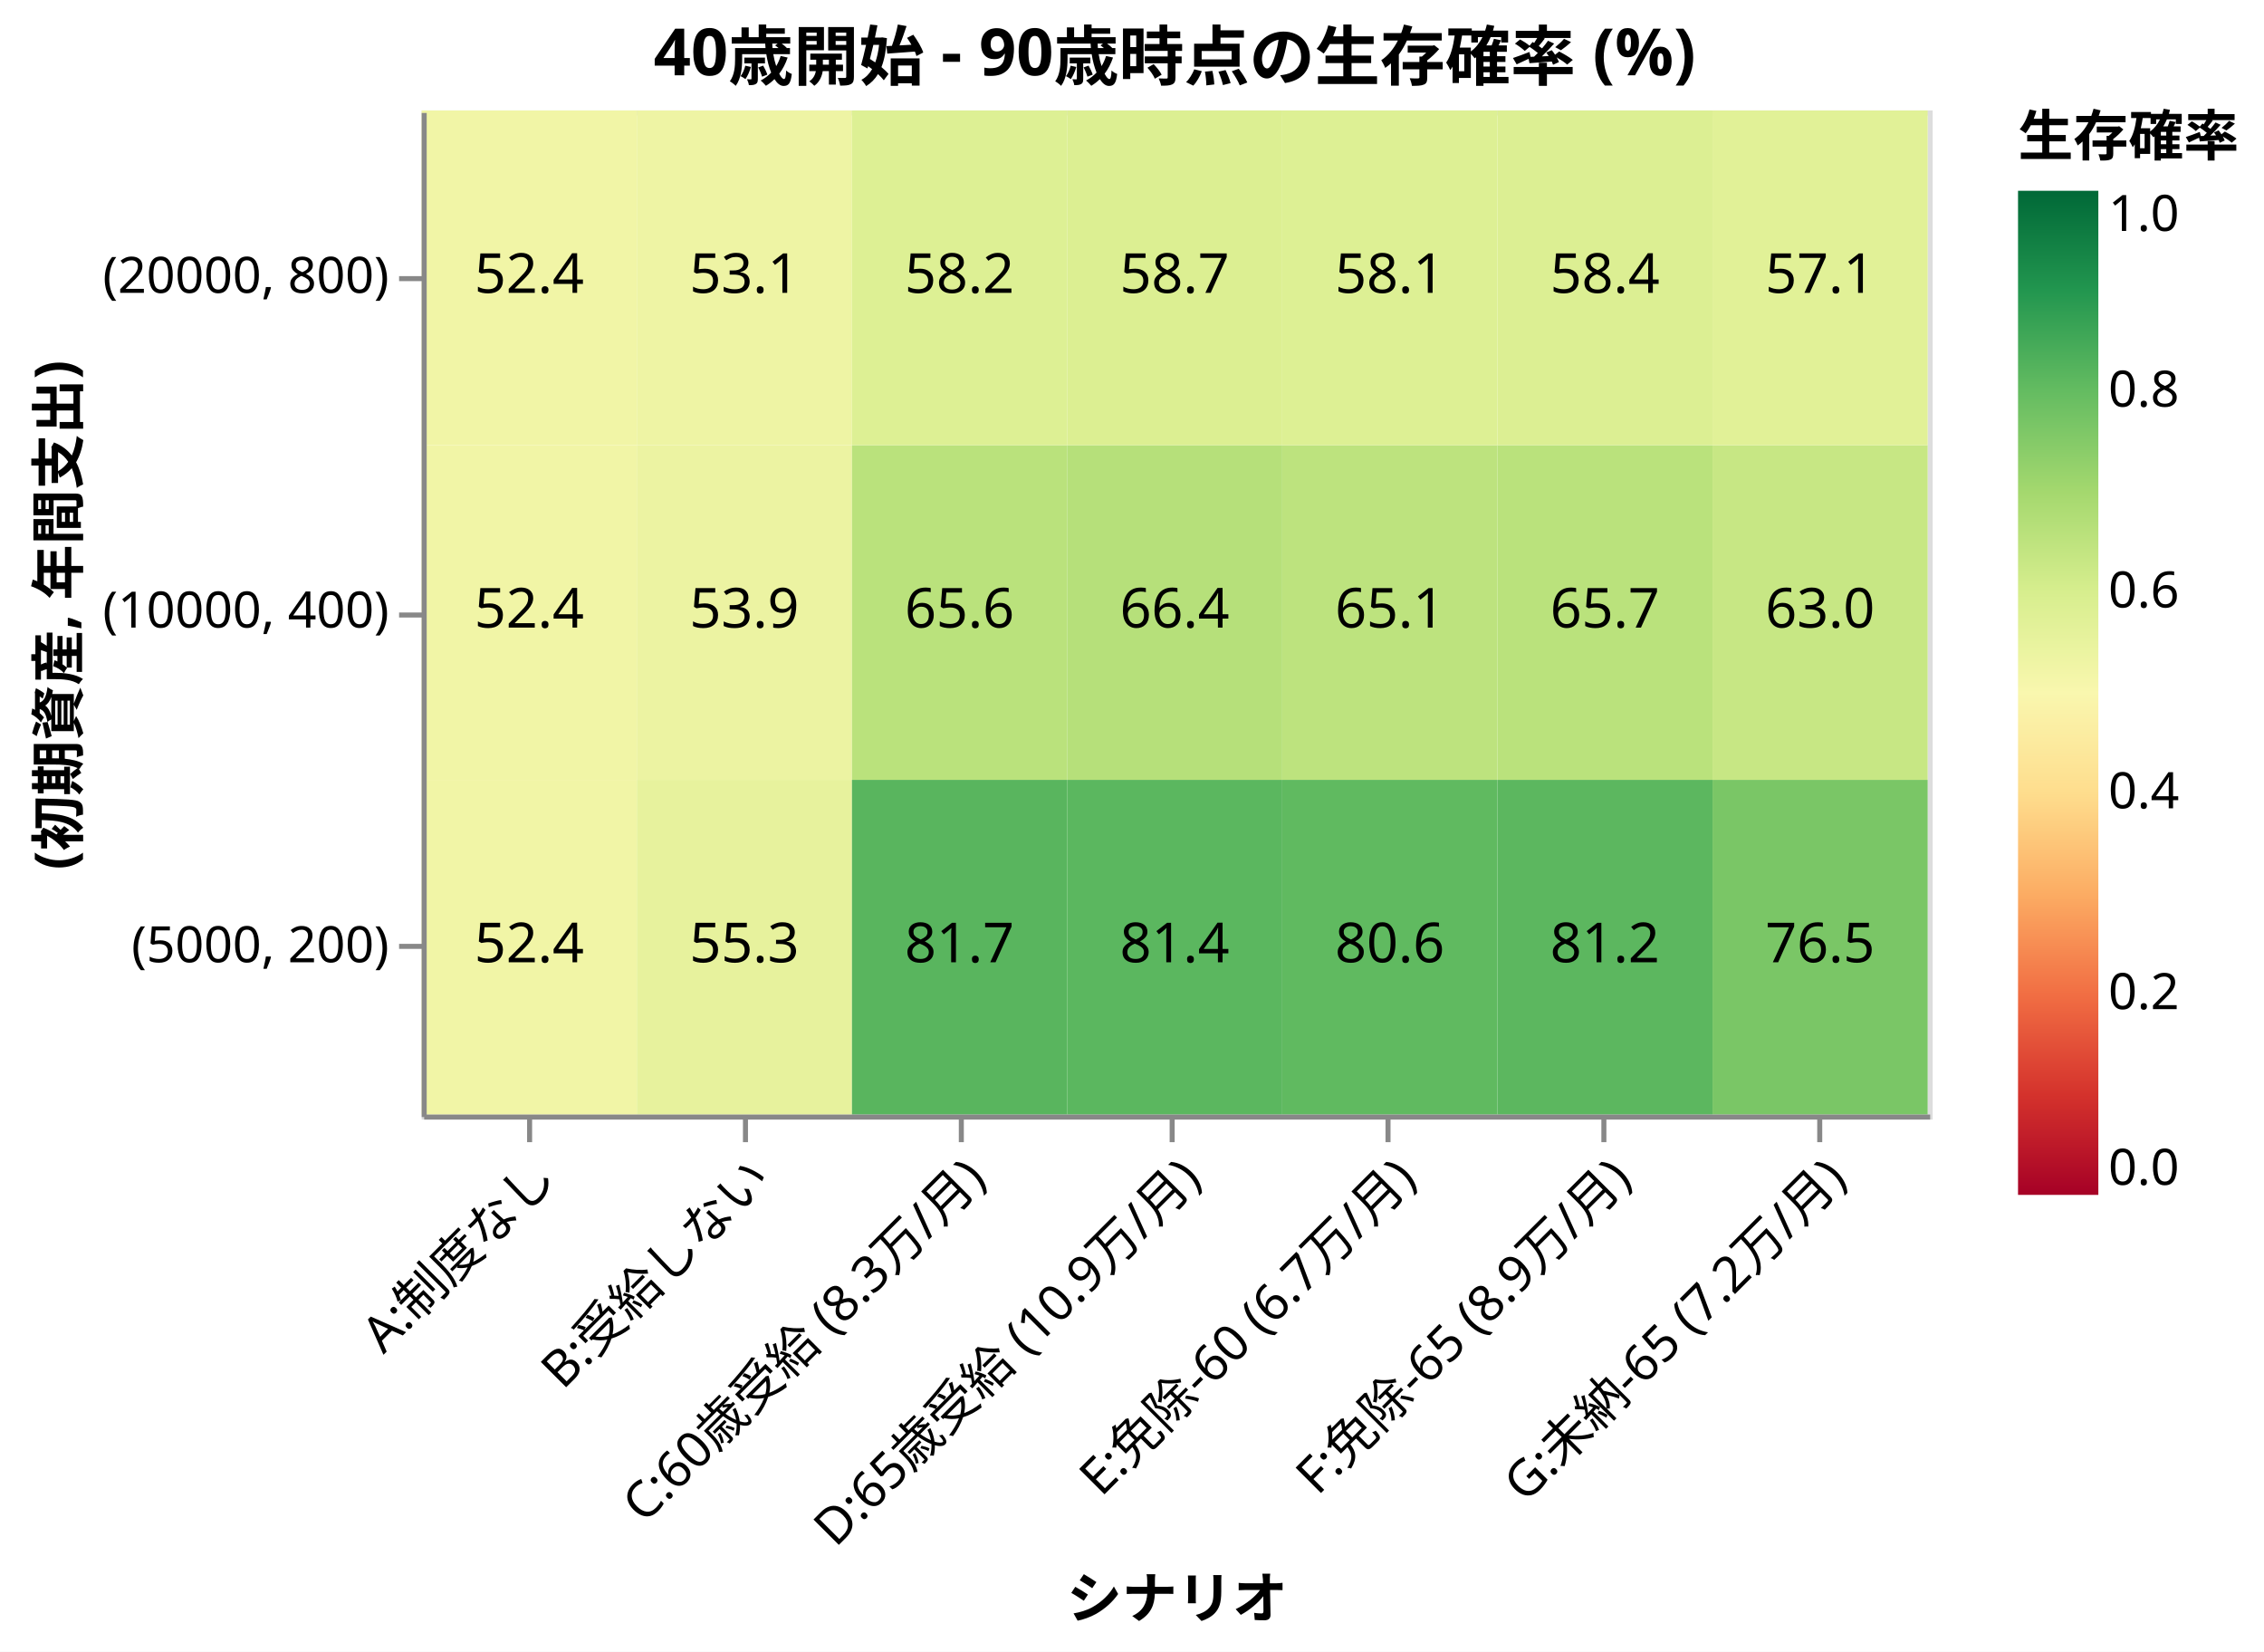
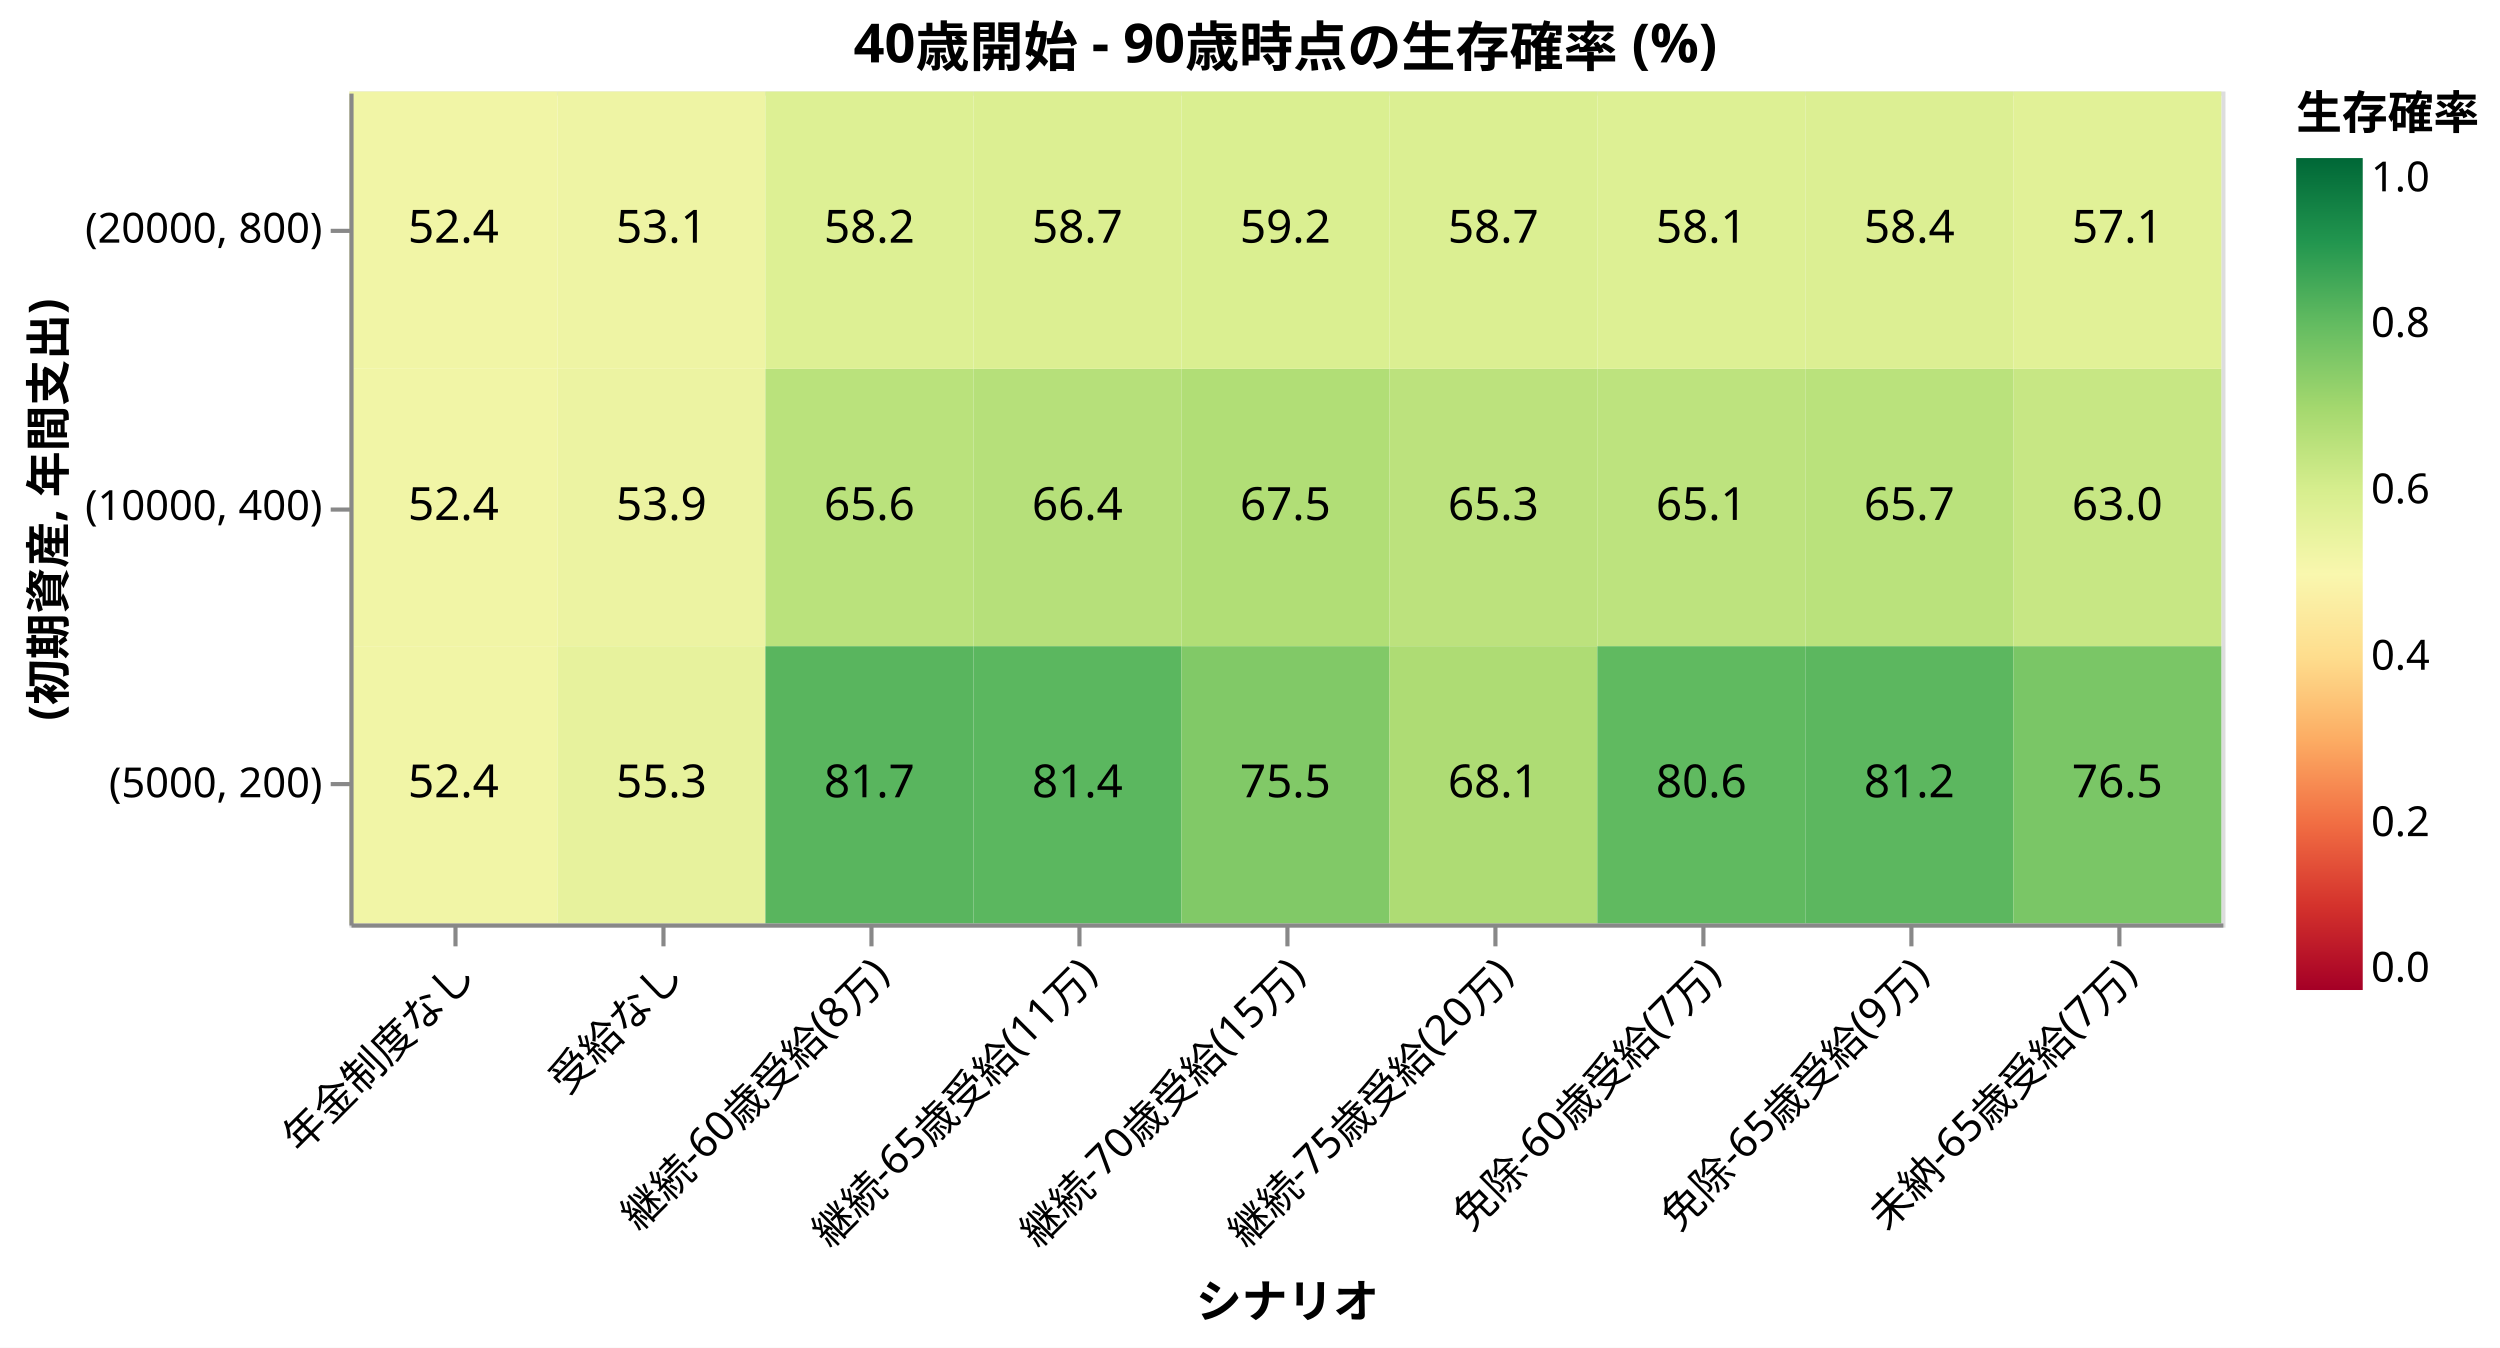
- <svg xmlns="http://www.w3.org/2000/svg" version="1.1" class="marks" width="451" height="329" viewBox="0 0 451 329">
-   <rect width="451" height="329" fill="white" />
+ <svg xmlns="http://www.w3.org/2000/svg" version="1.1" class="marks" width="601" height="324" viewBox="0 0 601 324">
+   <rect width="601" height="324" fill="white" />
  <g fill="none" stroke-miterlimit="10" transform="translate(84,22)">
    <g class="mark-group role-frame root" role="graphics-object" aria-roledescription="group mark container">
      <g transform="translate(0,0)">
-         <path class="background" aria-hidden="true" d="M0.5,0.5h300v200h-300Z" stroke="#ddd" />
+         <path class="background" aria-hidden="true" d="M0.5,0.5h450v200h-450Z" stroke="#ddd" />
        <g>
          <g class="mark-rect role-mark layer_0_marks" role="graphics-object" aria-roledescription="rect mark container">
-             <path aria-label="シナリオ: A:制度なし; (初期資産, 年間支出): (5000, 200); 生存確率: 0.5238" role="graphics-symbol" aria-roledescription="rect mark" d="M0,133.333h42.857v66.667h-42.857Z" fill="rgb(241, 245, 166)" />
-             <path aria-label="シナリオ: B:受給しない; (初期資産, 年間支出): (5000, 200); 生存確率: 0.5528" role="graphics-symbol" aria-roledescription="rect mark" d="M42.857,133.333h42.857v66.667h-42.857Z" fill="rgb(231, 242, 157)" />
-             <path aria-label="シナリオ: C:60歳受給 (8.3万/月); (初期資産, 年間支出): (5000, 200); 生存確率: 0.8172" role="graphics-symbol" aria-roledescription="rect mark" d="M85.714,133.333h42.857v66.667h-42.857Z" fill="rgb(89, 181, 94)" />
-             <path aria-label="シナリオ: D:65歳受給 (10.9万/月); (初期資産, 年間支出): (5000, 200); 生存確率: 0.8138" role="graphics-symbol" aria-roledescription="rect mark" d="M128.571,133.333h42.857v66.667h-42.857Z" fill="rgb(91, 183, 95)" />
-             <path aria-label="シナリオ: E:免除-60 (6.7万/月); (初期資産, 年間支出): (5000, 200); 生存確率: 0.8056" role="graphics-symbol" aria-roledescription="rect mark" d="M171.429,133.333h42.857v66.667h-42.857Z" fill="rgb(96, 186, 96)" />
-             <path aria-label="シナリオ: F:免除-65 (8.9万/月); (初期資産, 年間支出): (5000, 200); 生存確率: 0.8122" role="graphics-symbol" aria-roledescription="rect mark" d="M214.286,133.333h42.857v66.667h-42.857Z" fill="rgb(92, 183, 95)" />
-             <path aria-label="シナリオ: G:未納-65 (7.2万/月); (初期資産, 年間支出): (5000, 200); 生存確率: 0.765" role="graphics-symbol" aria-roledescription="rect mark" d="M257.143,133.333h42.857v66.667h-42.857Z" fill="rgb(122, 198, 102)" />
-             <path aria-label="シナリオ: A:制度なし; (初期資産, 年間支出): (10000, 400); 生存確率: 0.5238" role="graphics-symbol" aria-roledescription="rect mark" d="M0,66.667h42.857v66.667h-42.857Z" fill="rgb(241, 245, 166)" />
-             <path aria-label="シナリオ: B:受給しない; (初期資産, 年間支出): (10000, 400); 生存確率: 0.539" role="graphics-symbol" aria-roledescription="rect mark" d="M42.857,66.667h42.857v66.667h-42.857Z" fill="rgb(236, 243, 162)" />
-             <path aria-label="シナリオ: C:60歳受給 (8.3万/月); (初期資産, 年間支出): (10000, 400); 生存確率: 0.6564" role="graphics-symbol" aria-roledescription="rect mark" d="M85.714,66.667h42.857v66.667h-42.857Z" fill="rgb(186, 226, 124)" />
-             <path aria-label="シナリオ: D:65歳受給 (10.9万/月); (初期資産, 年間支出): (10000, 400); 生存確率: 0.6638" role="graphics-symbol" aria-roledescription="rect mark" d="M128.571,66.667h42.857v66.667h-42.857Z" fill="rgb(182, 224, 122)" />
-             <path aria-label="シナリオ: E:免除-60 (6.7万/月); (初期資産, 年間支出): (10000, 400); 生存確率: 0.6514" role="graphics-symbol" aria-roledescription="rect mark" d="M171.429,66.667h42.857v66.667h-42.857Z" fill="rgb(189, 227, 126)" />
-             <path aria-label="シナリオ: F:免除-65 (8.9万/月); (初期資産, 年間支出): (10000, 400); 生存確率: 0.6568" role="graphics-symbol" aria-roledescription="rect mark" d="M214.286,66.667h42.857v66.667h-42.857Z" fill="rgb(186, 226, 124)" />
-             <path aria-label="シナリオ: G:未納-65 (7.2万/月); (初期資産, 年間支出): (10000, 400); 生存確率: 0.6304" role="graphics-symbol" aria-roledescription="rect mark" d="M257.143,66.667h42.857v66.667h-42.857Z" fill="rgb(199, 231, 132)" />
-             <path aria-label="シナリオ: A:制度なし; (初期資産, 年間支出): (20000, 800); 生存確率: 0.5238" role="graphics-symbol" aria-roledescription="rect mark" d="M0,0h42.857v66.667h-42.857Z" fill="rgb(241, 245, 166)" />
-             <path aria-label="シナリオ: B:受給しない; (初期資産, 年間支出): (20000, 800); 生存確率: 0.5312" role="graphics-symbol" aria-roledescription="rect mark" d="M42.857,0h42.857v66.667h-42.857Z" fill="rgb(238, 244, 164)" />
-             <path aria-label="シナリオ: C:60歳受給 (8.3万/月); (初期資産, 年間支出): (20000, 800); 生存確率: 0.5818" role="graphics-symbol" aria-roledescription="rect mark" d="M85.714,0h42.857v66.667h-42.857Z" fill="rgb(221, 240, 148)" />
-             <path aria-label="シナリオ: D:65歳受給 (10.9万/月); (初期資産, 年間支出): (20000, 800); 生存確率: 0.5866" role="graphics-symbol" aria-roledescription="rect mark" d="M128.571,0h42.857v66.667h-42.857Z" fill="rgb(220, 239, 146)" />
-             <path aria-label="シナリオ: E:免除-60 (6.7万/月); (初期資産, 年間支出): (20000, 800); 生存確率: 0.5814" role="graphics-symbol" aria-roledescription="rect mark" d="M171.429,0h42.857v66.667h-42.857Z" fill="rgb(221, 240, 148)" />
-             <path aria-label="シナリオ: F:免除-65 (8.9万/月); (初期資産, 年間支出): (20000, 800); 生存確率: 0.584" role="graphics-symbol" aria-roledescription="rect mark" d="M214.286,0h42.857v66.667h-42.857Z" fill="rgb(220, 239, 147)" />
-             <path aria-label="シナリオ: G:未納-65 (7.2万/月); (初期資産, 年間支出): (20000, 800); 生存確率: 0.5706" role="graphics-symbol" aria-roledescription="rect mark" d="M257.143,0h42.857v66.667h-42.857Z" fill="rgb(225, 241, 151)" />
+             <path aria-label="シナリオ: 年金制度なし; (初期資産, 年間支出): (5000, 200); 生存確率: 0.5238" role="graphics-symbol" aria-roledescription="rect mark" d="M0,133.333h50v66.667h-50Z" fill="rgb(241, 245, 166)" />
+             <path aria-label="シナリオ: 受給なし; (初期資産, 年間支出): (5000, 200); 生存確率: 0.5528" role="graphics-symbol" aria-roledescription="rect mark" d="M50,133.333h50v66.667h-50Z" fill="rgb(231, 242, 157)" />
+             <path aria-label="シナリオ: 継続-60歳受給&#10;(8万); (初期資産, 年間支出): (5000, 200); 生存確率: 0.8172" role="graphics-symbol" aria-roledescription="rect mark" d="M100,133.333h50v66.667h-50Z" fill="rgb(89, 181, 94)" />
+             <path aria-label="シナリオ: 継続-65歳受給&#10;(11万); (初期資産, 年間支出): (5000, 200); 生存確率: 0.8138" role="graphics-symbol" aria-roledescription="rect mark" d="M150,133.333h50v66.667h-50Z" fill="rgb(91, 183, 95)" />
+             <path aria-label="シナリオ: 継続-70歳受給&#10;(15万); (初期資産, 年間支出): (5000, 200); 生存確率: 0.7552" role="graphics-symbol" aria-roledescription="rect mark" d="M200,133.333h50v66.667h-50Z" fill="rgb(129, 201, 103)" />
+             <path aria-label="シナリオ: 継続-75歳受給&#10;(20万); (初期資産, 年間支出): (5000, 200); 生存確率: 0.681" role="graphics-symbol" aria-roledescription="rect mark" d="M250,133.333h50v66.667h-50Z" fill="rgb(174, 220, 116)" />
+             <path aria-label="シナリオ: 免除-60歳受給&#10;(7万); (初期資産, 年間支出): (5000, 200); 生存確率: 0.8056" role="graphics-symbol" aria-roledescription="rect mark" d="M300,133.333h50v66.667h-50Z" fill="rgb(96, 186, 96)" />
+             <path aria-label="シナリオ: 免除-65歳受給&#10;(9万); (初期資産, 年間支出): (5000, 200); 生存確率: 0.8122" role="graphics-symbol" aria-roledescription="rect mark" d="M350,133.333h50v66.667h-50Z" fill="rgb(92, 183, 95)" />
+             <path aria-label="シナリオ: 未納-65歳受給&#10;(7万); (初期資産, 年間支出): (5000, 200); 生存確率: 0.765" role="graphics-symbol" aria-roledescription="rect mark" d="M400,133.333h50v66.667h-50Z" fill="rgb(122, 198, 102)" />
+             <path aria-label="シナリオ: 年金制度なし; (初期資産, 年間支出): (10000, 400); 生存確率: 0.5238" role="graphics-symbol" aria-roledescription="rect mark" d="M0,66.667h50v66.667h-50Z" fill="rgb(241, 245, 166)" />
+             <path aria-label="シナリオ: 受給なし; (初期資産, 年間支出): (10000, 400); 生存確率: 0.539" role="graphics-symbol" aria-roledescription="rect mark" d="M50,66.667h50v66.667h-50Z" fill="rgb(236, 243, 162)" />
+             <path aria-label="シナリオ: 継続-60歳受給&#10;(8万); (初期資産, 年間支出): (10000, 400); 生存確率: 0.6564" role="graphics-symbol" aria-roledescription="rect mark" d="M100,66.667h50v66.667h-50Z" fill="rgb(186, 226, 124)" />
+             <path aria-label="シナリオ: 継続-65歳受給&#10;(11万); (初期資産, 年間支出): (10000, 400); 生存確率: 0.6638" role="graphics-symbol" aria-roledescription="rect mark" d="M150,66.667h50v66.667h-50Z" fill="rgb(182, 224, 122)" />
+             <path aria-label="シナリオ: 継続-70歳受給&#10;(15万); (初期資産, 年間支出): (10000, 400); 生存確率: 0.6746" role="graphics-symbol" aria-roledescription="rect mark" d="M200,66.667h50v66.667h-50Z" fill="rgb(177, 222, 118)" />
+             <path aria-label="シナリオ: 継続-75歳受給&#10;(20万); (初期資産, 年間支出): (10000, 400); 生存確率: 0.653" role="graphics-symbol" aria-roledescription="rect mark" d="M250,66.667h50v66.667h-50Z" fill="rgb(188, 226, 125)" />
+             <path aria-label="シナリオ: 免除-60歳受給&#10;(7万); (初期資産, 年間支出): (10000, 400); 生存確率: 0.6514" role="graphics-symbol" aria-roledescription="rect mark" d="M300,66.667h50v66.667h-50Z" fill="rgb(189, 227, 126)" />
+             <path aria-label="シナリオ: 免除-65歳受給&#10;(9万); (初期資産, 年間支出): (10000, 400); 生存確率: 0.6568" role="graphics-symbol" aria-roledescription="rect mark" d="M350,66.667h50v66.667h-50Z" fill="rgb(186, 226, 124)" />
+             <path aria-label="シナリオ: 未納-65歳受給&#10;(7万); (初期資産, 年間支出): (10000, 400); 生存確率: 0.6304" role="graphics-symbol" aria-roledescription="rect mark" d="M400,66.667h50v66.667h-50Z" fill="rgb(199, 231, 132)" />
+             <path aria-label="シナリオ: 年金制度なし; (初期資産, 年間支出): (20000, 800); 生存確率: 0.5238" role="graphics-symbol" aria-roledescription="rect mark" d="M0,0h50v66.667h-50Z" fill="rgb(241, 245, 166)" />
+             <path aria-label="シナリオ: 受給なし; (初期資産, 年間支出): (20000, 800); 生存確率: 0.5312" role="graphics-symbol" aria-roledescription="rect mark" d="M50,0h50v66.667h-50Z" fill="rgb(238, 244, 164)" />
+             <path aria-label="シナリオ: 継続-60歳受給&#10;(8万); (初期資産, 年間支出): (20000, 800); 生存確率: 0.5818" role="graphics-symbol" aria-roledescription="rect mark" d="M100,0h50v66.667h-50Z" fill="rgb(221, 240, 148)" />
+             <path aria-label="シナリオ: 継続-65歳受給&#10;(11万); (初期資産, 年間支出): (20000, 800); 生存確率: 0.5866" role="graphics-symbol" aria-roledescription="rect mark" d="M150,0h50v66.667h-50Z" fill="rgb(220, 239, 146)" />
+             <path aria-label="シナリオ: 継続-70歳受給&#10;(15万); (初期資産, 年間支出): (20000, 800); 生存確率: 0.5918" role="graphics-symbol" aria-roledescription="rect mark" d="M200,0h50v66.667h-50Z" fill="rgb(218, 239, 145)" />
+             <path aria-label="シナリオ: 継続-75歳受給&#10;(20万); (初期資産, 年間支出): (20000, 800); 生存確率: 0.587" role="graphics-symbol" aria-roledescription="rect mark" d="M250,0h50v66.667h-50Z" fill="rgb(219, 239, 146)" />
+             <path aria-label="シナリオ: 免除-60歳受給&#10;(7万); (初期資産, 年間支出): (20000, 800); 生存確率: 0.5814" role="graphics-symbol" aria-roledescription="rect mark" d="M300,0h50v66.667h-50Z" fill="rgb(221, 240, 148)" />
+             <path aria-label="シナリオ: 免除-65歳受給&#10;(9万); (初期資産, 年間支出): (20000, 800); 生存確率: 0.584" role="graphics-symbol" aria-roledescription="rect mark" d="M350,0h50v66.667h-50Z" fill="rgb(220, 239, 147)" />
+             <path aria-label="シナリオ: 未納-65歳受給&#10;(7万); (初期資産, 年間支出): (20000, 800); 生存確率: 0.5706" role="graphics-symbol" aria-roledescription="rect mark" d="M400,0h50v66.667h-50Z" fill="rgb(225, 241, 151)" />
          </g>
          <g class="mark-text role-mark layer_1_marks" role="graphics-object" aria-roledescription="text mark container">
-             <text aria-label="シナリオ: A:制度なし; (初期資産, 年間支出): (5000, 200); survival_rate_pct: 52.4" role="graphics-symbol" aria-roledescription="text mark" text-anchor="middle" transform="translate(21.42857,169.6667)" font-family="sans-serif" font-size="11px" fill="black">52.4</text>
-             <text aria-label="シナリオ: B:受給しない; (初期資産, 年間支出): (5000, 200); survival_rate_pct: 55.3" role="graphics-symbol" aria-roledescription="text mark" text-anchor="middle" transform="translate(64.28571,169.6667)" font-family="sans-serif" font-size="11px" fill="black">55.3</text>
-             <text aria-label="シナリオ: C:60歳受給 (8.3万/月); (初期資産, 年間支出): (5000, 200); survival_rate_pct: 81.7" role="graphics-symbol" aria-roledescription="text mark" text-anchor="middle" transform="translate(107.1429,169.6667)" font-family="sans-serif" font-size="11px" fill="black">81.7</text>
-             <text aria-label="シナリオ: D:65歳受給 (10.9万/月); (初期資産, 年間支出): (5000, 200); survival_rate_pct: 81.4" role="graphics-symbol" aria-roledescription="text mark" text-anchor="middle" transform="translate(150,169.6667)" font-family="sans-serif" font-size="11px" fill="black">81.4</text>
-             <text aria-label="シナリオ: E:免除-60 (6.7万/月); (初期資産, 年間支出): (5000, 200); survival_rate_pct: 80.6" role="graphics-symbol" aria-roledescription="text mark" text-anchor="middle" transform="translate(192.8571,169.6667)" font-family="sans-serif" font-size="11px" fill="black">80.6</text>
-             <text aria-label="シナリオ: F:免除-65 (8.9万/月); (初期資産, 年間支出): (5000, 200); survival_rate_pct: 81.2" role="graphics-symbol" aria-roledescription="text mark" text-anchor="middle" transform="translate(235.7143,169.6667)" font-family="sans-serif" font-size="11px" fill="black">81.2</text>
-             <text aria-label="シナリオ: G:未納-65 (7.2万/月); (初期資産, 年間支出): (5000, 200); survival_rate_pct: 76.5" role="graphics-symbol" aria-roledescription="text mark" text-anchor="middle" transform="translate(278.5714,169.6667)" font-family="sans-serif" font-size="11px" fill="black">76.5</text>
-             <text aria-label="シナリオ: A:制度なし; (初期資産, 年間支出): (10000, 400); survival_rate_pct: 52.4" role="graphics-symbol" aria-roledescription="text mark" text-anchor="middle" transform="translate(21.42857,103)" font-family="sans-serif" font-size="11px" fill="black">52.4</text>
-             <text aria-label="シナリオ: B:受給しない; (初期資産, 年間支出): (10000, 400); survival_rate_pct: 53.9" role="graphics-symbol" aria-roledescription="text mark" text-anchor="middle" transform="translate(64.28571,103)" font-family="sans-serif" font-size="11px" fill="black">53.9</text>
-             <text aria-label="シナリオ: C:60歳受給 (8.3万/月); (初期資産, 年間支出): (10000, 400); survival_rate_pct: 65.6" role="graphics-symbol" aria-roledescription="text mark" text-anchor="middle" transform="translate(107.1429,103)" font-family="sans-serif" font-size="11px" fill="black">65.6</text>
-             <text aria-label="シナリオ: D:65歳受給 (10.9万/月); (初期資産, 年間支出): (10000, 400); survival_rate_pct: 66.4" role="graphics-symbol" aria-roledescription="text mark" text-anchor="middle" transform="translate(150,103)" font-family="sans-serif" font-size="11px" fill="black">66.4</text>
-             <text aria-label="シナリオ: E:免除-60 (6.7万/月); (初期資産, 年間支出): (10000, 400); survival_rate_pct: 65.1" role="graphics-symbol" aria-roledescription="text mark" text-anchor="middle" transform="translate(192.8571,103)" font-family="sans-serif" font-size="11px" fill="black">65.1</text>
-             <text aria-label="シナリオ: F:免除-65 (8.9万/月); (初期資産, 年間支出): (10000, 400); survival_rate_pct: 65.7" role="graphics-symbol" aria-roledescription="text mark" text-anchor="middle" transform="translate(235.7143,103)" font-family="sans-serif" font-size="11px" fill="black">65.7</text>
-             <text aria-label="シナリオ: G:未納-65 (7.2万/月); (初期資産, 年間支出): (10000, 400); survival_rate_pct: 63.0" role="graphics-symbol" aria-roledescription="text mark" text-anchor="middle" transform="translate(278.5714,103)" font-family="sans-serif" font-size="11px" fill="black">63.0</text>
-             <text aria-label="シナリオ: A:制度なし; (初期資産, 年間支出): (20000, 800); survival_rate_pct: 52.4" role="graphics-symbol" aria-roledescription="text mark" text-anchor="middle" transform="translate(21.42857,36.33333)" font-family="sans-serif" font-size="11px" fill="black">52.4</text>
-             <text aria-label="シナリオ: B:受給しない; (初期資産, 年間支出): (20000, 800); survival_rate_pct: 53.1" role="graphics-symbol" aria-roledescription="text mark" text-anchor="middle" transform="translate(64.28571,36.33333)" font-family="sans-serif" font-size="11px" fill="black">53.1</text>
-             <text aria-label="シナリオ: C:60歳受給 (8.3万/月); (初期資産, 年間支出): (20000, 800); survival_rate_pct: 58.2" role="graphics-symbol" aria-roledescription="text mark" text-anchor="middle" transform="translate(107.1429,36.33333)" font-family="sans-serif" font-size="11px" fill="black">58.2</text>
-             <text aria-label="シナリオ: D:65歳受給 (10.9万/月); (初期資産, 年間支出): (20000, 800); survival_rate_pct: 58.7" role="graphics-symbol" aria-roledescription="text mark" text-anchor="middle" transform="translate(150,36.33333)" font-family="sans-serif" font-size="11px" fill="black">58.7</text>
-             <text aria-label="シナリオ: E:免除-60 (6.7万/月); (初期資産, 年間支出): (20000, 800); survival_rate_pct: 58.1" role="graphics-symbol" aria-roledescription="text mark" text-anchor="middle" transform="translate(192.8571,36.33333)" font-family="sans-serif" font-size="11px" fill="black">58.1</text>
-             <text aria-label="シナリオ: F:免除-65 (8.9万/月); (初期資産, 年間支出): (20000, 800); survival_rate_pct: 58.4" role="graphics-symbol" aria-roledescription="text mark" text-anchor="middle" transform="translate(235.7143,36.33333)" font-family="sans-serif" font-size="11px" fill="black">58.4</text>
-             <text aria-label="シナリオ: G:未納-65 (7.2万/月); (初期資産, 年間支出): (20000, 800); survival_rate_pct: 57.1" role="graphics-symbol" aria-roledescription="text mark" text-anchor="middle" transform="translate(278.5714,36.33333)" font-family="sans-serif" font-size="11px" fill="black">57.1</text>
+             <text aria-label="シナリオ: 年金制度なし; (初期資産, 年間支出): (5000, 200); survival_rate_pct: 52.4" role="graphics-symbol" aria-roledescription="text mark" text-anchor="middle" transform="translate(25,169.6667)" font-family="sans-serif" font-size="11px" fill="black">52.4</text>
+             <text aria-label="シナリオ: 受給なし; (初期資産, 年間支出): (5000, 200); survival_rate_pct: 55.3" role="graphics-symbol" aria-roledescription="text mark" text-anchor="middle" transform="translate(75,169.6667)" font-family="sans-serif" font-size="11px" fill="black">55.3</text>
+             <text aria-label="シナリオ: 継続-60歳受給&#10;(8万); (初期資産, 年間支出): (5000, 200); survival_rate_pct: 81.7" role="graphics-symbol" aria-roledescription="text mark" text-anchor="middle" transform="translate(125,169.6667)" font-family="sans-serif" font-size="11px" fill="black">81.7</text>
+             <text aria-label="シナリオ: 継続-65歳受給&#10;(11万); (初期資産, 年間支出): (5000, 200); survival_rate_pct: 81.4" role="graphics-symbol" aria-roledescription="text mark" text-anchor="middle" transform="translate(175,169.6667)" font-family="sans-serif" font-size="11px" fill="black">81.4</text>
+             <text aria-label="シナリオ: 継続-70歳受給&#10;(15万); (初期資産, 年間支出): (5000, 200); survival_rate_pct: 75.5" role="graphics-symbol" aria-roledescription="text mark" text-anchor="middle" transform="translate(225,169.6667)" font-family="sans-serif" font-size="11px" fill="black">75.5</text>
+             <text aria-label="シナリオ: 継続-75歳受給&#10;(20万); (初期資産, 年間支出): (5000, 200); survival_rate_pct: 68.1" role="graphics-symbol" aria-roledescription="text mark" text-anchor="middle" transform="translate(275,169.6667)" font-family="sans-serif" font-size="11px" fill="black">68.1</text>
+             <text aria-label="シナリオ: 免除-60歳受給&#10;(7万); (初期資産, 年間支出): (5000, 200); survival_rate_pct: 80.6" role="graphics-symbol" aria-roledescription="text mark" text-anchor="middle" transform="translate(325,169.6667)" font-family="sans-serif" font-size="11px" fill="black">80.6</text>
+             <text aria-label="シナリオ: 免除-65歳受給&#10;(9万); (初期資産, 年間支出): (5000, 200); survival_rate_pct: 81.2" role="graphics-symbol" aria-roledescription="text mark" text-anchor="middle" transform="translate(375,169.6667)" font-family="sans-serif" font-size="11px" fill="black">81.2</text>
+             <text aria-label="シナリオ: 未納-65歳受給&#10;(7万); (初期資産, 年間支出): (5000, 200); survival_rate_pct: 76.5" role="graphics-symbol" aria-roledescription="text mark" text-anchor="middle" transform="translate(425,169.6667)" font-family="sans-serif" font-size="11px" fill="black">76.5</text>
+             <text aria-label="シナリオ: 年金制度なし; (初期資産, 年間支出): (10000, 400); survival_rate_pct: 52.4" role="graphics-symbol" aria-roledescription="text mark" text-anchor="middle" transform="translate(25,103)" font-family="sans-serif" font-size="11px" fill="black">52.4</text>
+             <text aria-label="シナリオ: 受給なし; (初期資産, 年間支出): (10000, 400); survival_rate_pct: 53.9" role="graphics-symbol" aria-roledescription="text mark" text-anchor="middle" transform="translate(75,103)" font-family="sans-serif" font-size="11px" fill="black">53.9</text>
+             <text aria-label="シナリオ: 継続-60歳受給&#10;(8万); (初期資産, 年間支出): (10000, 400); survival_rate_pct: 65.6" role="graphics-symbol" aria-roledescription="text mark" text-anchor="middle" transform="translate(125,103)" font-family="sans-serif" font-size="11px" fill="black">65.6</text>
+             <text aria-label="シナリオ: 継続-65歳受給&#10;(11万); (初期資産, 年間支出): (10000, 400); survival_rate_pct: 66.4" role="graphics-symbol" aria-roledescription="text mark" text-anchor="middle" transform="translate(175,103)" font-family="sans-serif" font-size="11px" fill="black">66.4</text>
+             <text aria-label="シナリオ: 継続-70歳受給&#10;(15万); (初期資産, 年間支出): (10000, 400); survival_rate_pct: 67.5" role="graphics-symbol" aria-roledescription="text mark" text-anchor="middle" transform="translate(225,103)" font-family="sans-serif" font-size="11px" fill="black">67.5</text>
+             <text aria-label="シナリオ: 継続-75歳受給&#10;(20万); (初期資産, 年間支出): (10000, 400); survival_rate_pct: 65.3" role="graphics-symbol" aria-roledescription="text mark" text-anchor="middle" transform="translate(275,103)" font-family="sans-serif" font-size="11px" fill="black">65.3</text>
+             <text aria-label="シナリオ: 免除-60歳受給&#10;(7万); (初期資産, 年間支出): (10000, 400); survival_rate_pct: 65.1" role="graphics-symbol" aria-roledescription="text mark" text-anchor="middle" transform="translate(325,103)" font-family="sans-serif" font-size="11px" fill="black">65.1</text>
+             <text aria-label="シナリオ: 免除-65歳受給&#10;(9万); (初期資産, 年間支出): (10000, 400); survival_rate_pct: 65.7" role="graphics-symbol" aria-roledescription="text mark" text-anchor="middle" transform="translate(375,103)" font-family="sans-serif" font-size="11px" fill="black">65.7</text>
+             <text aria-label="シナリオ: 未納-65歳受給&#10;(7万); (初期資産, 年間支出): (10000, 400); survival_rate_pct: 63.0" role="graphics-symbol" aria-roledescription="text mark" text-anchor="middle" transform="translate(425,103)" font-family="sans-serif" font-size="11px" fill="black">63.0</text>
+             <text aria-label="シナリオ: 年金制度なし; (初期資産, 年間支出): (20000, 800); survival_rate_pct: 52.4" role="graphics-symbol" aria-roledescription="text mark" text-anchor="middle" transform="translate(25,36.33333)" font-family="sans-serif" font-size="11px" fill="black">52.4</text>
+             <text aria-label="シナリオ: 受給なし; (初期資産, 年間支出): (20000, 800); survival_rate_pct: 53.1" role="graphics-symbol" aria-roledescription="text mark" text-anchor="middle" transform="translate(75,36.33333)" font-family="sans-serif" font-size="11px" fill="black">53.1</text>
+             <text aria-label="シナリオ: 継続-60歳受給&#10;(8万); (初期資産, 年間支出): (20000, 800); survival_rate_pct: 58.2" role="graphics-symbol" aria-roledescription="text mark" text-anchor="middle" transform="translate(125,36.33333)" font-family="sans-serif" font-size="11px" fill="black">58.2</text>
+             <text aria-label="シナリオ: 継続-65歳受給&#10;(11万); (初期資産, 年間支出): (20000, 800); survival_rate_pct: 58.7" role="graphics-symbol" aria-roledescription="text mark" text-anchor="middle" transform="translate(175,36.33333)" font-family="sans-serif" font-size="11px" fill="black">58.7</text>
+             <text aria-label="シナリオ: 継続-70歳受給&#10;(15万); (初期資産, 年間支出): (20000, 800); survival_rate_pct: 59.2" role="graphics-symbol" aria-roledescription="text mark" text-anchor="middle" transform="translate(225,36.33333)" font-family="sans-serif" font-size="11px" fill="black">59.2</text>
+             <text aria-label="シナリオ: 継続-75歳受給&#10;(20万); (初期資産, 年間支出): (20000, 800); survival_rate_pct: 58.7" role="graphics-symbol" aria-roledescription="text mark" text-anchor="middle" transform="translate(275,36.33333)" font-family="sans-serif" font-size="11px" fill="black">58.7</text>
+             <text aria-label="シナリオ: 免除-60歳受給&#10;(7万); (初期資産, 年間支出): (20000, 800); survival_rate_pct: 58.1" role="graphics-symbol" aria-roledescription="text mark" text-anchor="middle" transform="translate(325,36.33333)" font-family="sans-serif" font-size="11px" fill="black">58.1</text>
+             <text aria-label="シナリオ: 免除-65歳受給&#10;(9万); (初期資産, 年間支出): (20000, 800); survival_rate_pct: 58.4" role="graphics-symbol" aria-roledescription="text mark" text-anchor="middle" transform="translate(375,36.33333)" font-family="sans-serif" font-size="11px" fill="black">58.4</text>
+             <text aria-label="シナリオ: 未納-65歳受給&#10;(7万); (初期資産, 年間支出): (20000, 800); survival_rate_pct: 57.1" role="graphics-symbol" aria-roledescription="text mark" text-anchor="middle" transform="translate(425,36.33333)" font-family="sans-serif" font-size="11px" fill="black">57.1</text>
          </g>
          <g class="mark-group role-legend" role="graphics-symbol" aria-roledescription="legend" aria-label="Gradient legend titled '生存確率' for fill color with values from 0.0 to 1.0">
-             <g transform="translate(318,0)">
+             <g transform="translate(468,0)">
              <path class="background" aria-hidden="true" d="M0,0h44v216h-44Z" pointer-events="none" />
              <g>
                <g class="mark-group role-legend-entry">
                  <g transform="translate(0,16)">
                    <path class="background" aria-hidden="true" d="M0,0h0v0h0Z" pointer-events="none" />
                    <g>
                      <g class="mark-rect role-legend-gradient" pointer-events="none">
                        <path d="M0,0h16v200h-16Z" fill="url(#gradient_3)" stroke="#ddd" stroke-width="0" opacity="1" />
                      </g>
                      <g class="mark-text role-legend-label" pointer-events="none">
                        <text text-anchor="start" transform="translate(18,198)" font-family="sans-serif" font-size="10px" fill="#000" opacity="1">0.0</text>
                        <text text-anchor="start" transform="translate(18,163)" font-family="sans-serif" font-size="10px" fill="#000" opacity="1">0.2</text>
                        <text text-anchor="start" transform="translate(18,123)" font-family="sans-serif" font-size="10px" fill="#000" opacity="1">0.4</text>
                        <text text-anchor="start" transform="translate(18,83)" font-family="sans-serif" font-size="10px" fill="#000" opacity="1">0.6</text>
                        <text text-anchor="start" transform="translate(18,43)" font-family="sans-serif" font-size="10px" fill="#000" opacity="1">0.8</text>
                        <text text-anchor="start" transform="translate(18,8)" font-family="sans-serif" font-size="10px" fill="#000" opacity="1">1.0</text>
                      </g>
                    </g>
                    <path class="foreground" aria-hidden="true" d="" pointer-events="none" display="none" />
                  </g>
                </g>
                <g class="mark-text role-legend-title" pointer-events="none">
                  <text text-anchor="start" transform="translate(0,9)" font-family="sans-serif" font-size="11px" font-weight="bold" fill="#000" opacity="1">生存確率</text>
                </g>
              </g>
              <path class="foreground" aria-hidden="true" d="" pointer-events="none" display="none" />
            </g>
          </g>
          <g class="mark-group role-title">
-             <g transform="translate(150,-17)">
+             <g transform="translate(225,-17)">
              <path class="background" aria-hidden="true" d="M0,0h0v0h0Z" pointer-events="none" />
              <g>
                <g class="mark-text role-title-text" role="graphics-symbol" aria-roledescription="title" aria-label="Title text '40歳開始 - 90歳時点の生存確率 (%)'" pointer-events="none">
                  <text text-anchor="middle" transform="translate(0,10)" font-family="sans-serif" font-size="13px" font-weight="bold" fill="#000" opacity="1">40歳開始 - 90歳時点の生存確率 (%)</text>
                </g>
              </g>
              <path class="foreground" aria-hidden="true" d="" pointer-events="none" display="none" />
            </g>
          </g>
-           <g class="mark-group role-axis" role="graphics-symbol" aria-roledescription="axis" aria-label="X-axis titled 'シナリオ' for a discrete scale with 7 values: A:制度なし, B:受給しない, C:60歳受給 (8.3万/月), D:65歳受給 (10.9万/月), E:免除-60 (6.7万/月), F:免除-65 (8.9万/月), G:未納-65 (7.2万/月)">
+           <g class="mark-group role-axis" role="graphics-symbol" aria-roledescription="axis" aria-label="X-axis titled 'シナリオ' for a discrete scale with 9 values: 年金制度なし, 受給なし, 継続-60歳受給&#10;(8万), 継続-65歳受給&#10;(11万), 継続-70歳受給&#10;(15万), ending with 未納-65歳受給&#10;(7万)">
            <g transform="translate(0.5,200.5)">
              <path class="background" aria-hidden="true" d="M0,0h0v0h0Z" pointer-events="none" />
              <g>
                <g class="mark-rule role-axis-tick" pointer-events="none">
-                   <line transform="translate(21,0)" x2="0" y2="5" stroke="#888" stroke-width="1" opacity="1" />
-                   <line transform="translate(64,0)" x2="0" y2="5" stroke="#888" stroke-width="1" opacity="1" />
-                   <line transform="translate(107,0)" x2="0" y2="5" stroke="#888" stroke-width="1" opacity="1" />
-                   <line transform="translate(149,0)" x2="0" y2="5" stroke="#888" stroke-width="1" opacity="1" />
-                   <line transform="translate(192,0)" x2="0" y2="5" stroke="#888" stroke-width="1" opacity="1" />
-                   <line transform="translate(235,0)" x2="0" y2="5" stroke="#888" stroke-width="1" opacity="1" />
-                   <line transform="translate(278,0)" x2="0" y2="5" stroke="#888" stroke-width="1" opacity="1" />
+                   <line transform="translate(25,0)" x2="0" y2="5" stroke="#888" stroke-width="1" opacity="1" />
+                   <line transform="translate(75,0)" x2="0" y2="5" stroke="#888" stroke-width="1" opacity="1" />
+                   <line transform="translate(125,0)" x2="0" y2="5" stroke="#888" stroke-width="1" opacity="1" />
+                   <line transform="translate(175,0)" x2="0" y2="5" stroke="#888" stroke-width="1" opacity="1" />
+                   <line transform="translate(225,0)" x2="0" y2="5" stroke="#888" stroke-width="1" opacity="1" />
+                   <line transform="translate(275,0)" x2="0" y2="5" stroke="#888" stroke-width="1" opacity="1" />
+                   <line transform="translate(325,0)" x2="0" y2="5" stroke="#888" stroke-width="1" opacity="1" />
+                   <line transform="translate(375,0)" x2="0" y2="5" stroke="#888" stroke-width="1" opacity="1" />
+                   <line transform="translate(425,0)" x2="0" y2="5" stroke="#888" stroke-width="1" opacity="1" />
                </g>
                <g class="mark-text role-axis-label" pointer-events="none">
-                   <text text-anchor="end" transform="translate(20.92857,7) rotate(315) translate(0,8)" font-family="sans-serif" font-size="10px" fill="#000" opacity="1">A:制度なし</text>
-                   <text text-anchor="end" transform="translate(63.78571,7) rotate(315) translate(0,8)" font-family="sans-serif" font-size="10px" fill="#000" opacity="1">B:受給しない</text>
-                   <text text-anchor="end" transform="translate(106.6429,7) rotate(315) translate(0,8)" font-family="sans-serif" font-size="10px" fill="#000" opacity="1">C:60歳受給 (8.3万/月)</text>
-                   <text text-anchor="end" transform="translate(149.5,7) rotate(315) translate(0,8)" font-family="sans-serif" font-size="10px" fill="#000" opacity="1">D:65歳受給 (10.9万/月)</text>
-                   <text text-anchor="end" transform="translate(192.3571,7) rotate(315) translate(0,8)" font-family="sans-serif" font-size="10px" fill="#000" opacity="1">E:免除-60 (6.7万/月)</text>
-                   <text text-anchor="end" transform="translate(235.2143,7) rotate(315) translate(0,8)" font-family="sans-serif" font-size="10px" fill="#000" opacity="1">F:免除-65 (8.9万/月)</text>
-                   <text text-anchor="end" transform="translate(278.0714,7) rotate(315) translate(0,8)" font-family="sans-serif" font-size="10px" fill="#000" opacity="1">G:未納-65 (7.2万/月)</text>
+                   <text text-anchor="end" transform="translate(24.5,7) rotate(315) translate(0,8)" font-family="sans-serif" font-size="10px" fill="#000" opacity="1">年金制度なし</text>
+                   <text text-anchor="end" transform="translate(74.5,7) rotate(315) translate(0,8)" font-family="sans-serif" font-size="10px" fill="#000" opacity="1">受給なし</text>
+                   <text text-anchor="end" transform="translate(124.5,7) rotate(315) translate(0,8)" font-family="sans-serif" font-size="10px" fill="#000" opacity="1">継続-60歳受給
+ (8万)</text>
+                   <text text-anchor="end" transform="translate(174.5,7) rotate(315) translate(0,8)" font-family="sans-serif" font-size="10px" fill="#000" opacity="1">継続-65歳受給
+ (11万)</text>
+                   <text text-anchor="end" transform="translate(224.5,7) rotate(315) translate(0,8)" font-family="sans-serif" font-size="10px" fill="#000" opacity="1">継続-70歳受給
+ (15万)</text>
+                   <text text-anchor="end" transform="translate(274.5,7) rotate(315) translate(0,8)" font-family="sans-serif" font-size="10px" fill="#000" opacity="1">継続-75歳受給
+ (20万)</text>
+                   <text text-anchor="end" transform="translate(324.5,7) rotate(315) translate(0,8)" font-family="sans-serif" font-size="10px" fill="#000" opacity="1">免除-60歳受給
+ (7万)</text>
+                   <text text-anchor="end" transform="translate(374.5,7) rotate(315) translate(0,8)" font-family="sans-serif" font-size="10px" fill="#000" opacity="1">免除-65歳受給
+ (9万)</text>
+                   <text text-anchor="end" transform="translate(424.5,7) rotate(315) translate(0,8)" font-family="sans-serif" font-size="10px" fill="#000" opacity="1">未納-65歳受給
+ (7万)</text>
                </g>
                <g class="mark-rule role-axis-domain" pointer-events="none">
-                   <line transform="translate(0,0)" x2="300" y2="0" stroke="#888" stroke-width="1" opacity="1" />
+                   <line transform="translate(0,0)" x2="450" y2="0" stroke="#888" stroke-width="1" opacity="1" />
                </g>
                <g class="mark-text role-axis-title" pointer-events="none">
-                   <text text-anchor="middle" transform="translate(150,99.76358)" font-family="sans-serif" font-size="11px" font-weight="bold" fill="#000" opacity="1">シナリオ</text>
+                   <text text-anchor="middle" transform="translate(225,94.25657)" font-family="sans-serif" font-size="11px" font-weight="bold" fill="#000" opacity="1">シナリオ</text>
                </g>
              </g>
              <path class="foreground" aria-hidden="true" d="" pointer-events="none" display="none" />
            </g>
          </g>
          <g class="mark-group role-axis" role="graphics-symbol" aria-roledescription="axis" aria-label="Y-axis titled '(初期資産, 年間支出)' for a discrete scale with 3 values: (20000, 800), (10000, 400), (5000, 200)">
            <g transform="translate(0.5,0.5)">
              <path class="background" aria-hidden="true" d="M0,0h0v0h0Z" pointer-events="none" />
              <g>
                <g class="mark-rule role-axis-tick" pointer-events="none">
                  <line transform="translate(0,33)" x2="-5" y2="0" stroke="#888" stroke-width="1" opacity="1" />
                  <line transform="translate(0,100)" x2="-5" y2="0" stroke="#888" stroke-width="1" opacity="1" />
                  <line transform="translate(0,166)" x2="-5" y2="0" stroke="#888" stroke-width="1" opacity="1" />
                </g>
                <g class="mark-text role-axis-label" pointer-events="none">
                  <text text-anchor="end" transform="translate(-7,35.83333)" font-family="sans-serif" font-size="10px" fill="#000" opacity="1">(20000, 800)</text>
                  <text text-anchor="end" transform="translate(-7,102.5)" font-family="sans-serif" font-size="10px" fill="#000" opacity="1">(10000, 400)</text>
                  <text text-anchor="end" transform="translate(-7,169.1667)" font-family="sans-serif" font-size="10px" fill="#000" opacity="1">(5000, 200)</text>
                </g>
                <g class="mark-rule role-axis-domain" pointer-events="none">
                  <line transform="translate(0,0)" x2="0" y2="200" stroke="#888" stroke-width="1" opacity="1" />
                </g>
                <g class="mark-text role-axis-title" pointer-events="none">
                  <text text-anchor="middle" transform="translate(-67.70898,100) rotate(-90) translate(0,-2)" font-family="sans-serif" font-size="11px" font-weight="bold" fill="#000" opacity="1">(初期資産, 年間支出)</text>
                </g>
              </g>
              <path class="foreground" aria-hidden="true" d="" pointer-events="none" display="none" />
            </g>
          </g>
        </g>
        <path class="foreground" aria-hidden="true" d="" display="none" />
      </g>
    </g>
  </g>
  <defs>
    <linearGradient id="gradient_3" x1="0" x2="0" y1="1" y2="0">
      <stop offset="0" stop-color="rgb(165, 0, 38)" />
      <stop offset="0.05" stop-color="rgb(189, 25, 41)" />
      <stop offset="0.1" stop-color="rgb(212, 50, 44)" />
      <stop offset="0.15" stop-color="rgb(227, 80, 56)" />
      <stop offset="0.2" stop-color="rgb(241, 110, 67)" />
      <stop offset="0.25" stop-color="rgb(247, 141, 83)" />
      <stop offset="0.3" stop-color="rgb(252, 172, 99)" />
      <stop offset="0.35" stop-color="rgb(253, 197, 120)" />
      <stop offset="0.4" stop-color="rgb(254, 221, 141)" />
      <stop offset="0.45" stop-color="rgb(252, 234, 158)" />
      <stop offset="0.5" stop-color="rgb(249, 247, 174)" />
      <stop offset="0.55" stop-color="rgb(232, 243, 158)" />
      <stop offset="0.6" stop-color="rgb(215, 238, 142)" />
      <stop offset="0.65" stop-color="rgb(190, 227, 126)" />
      <stop offset="0.7" stop-color="rgb(164, 216, 110)" />
      <stop offset="0.75" stop-color="rgb(132, 202, 104)" />
      <stop offset="0.8" stop-color="rgb(100, 188, 97)" />
      <stop offset="0.85" stop-color="rgb(67, 169, 88)" />
      <stop offset="0.9" stop-color="rgb(34, 150, 79)" />
      <stop offset="0.95" stop-color="rgb(17, 127, 67)" />
      <stop offset="1" stop-color="rgb(0, 104, 55)" />
    </linearGradient>
  </defs>
</svg>
